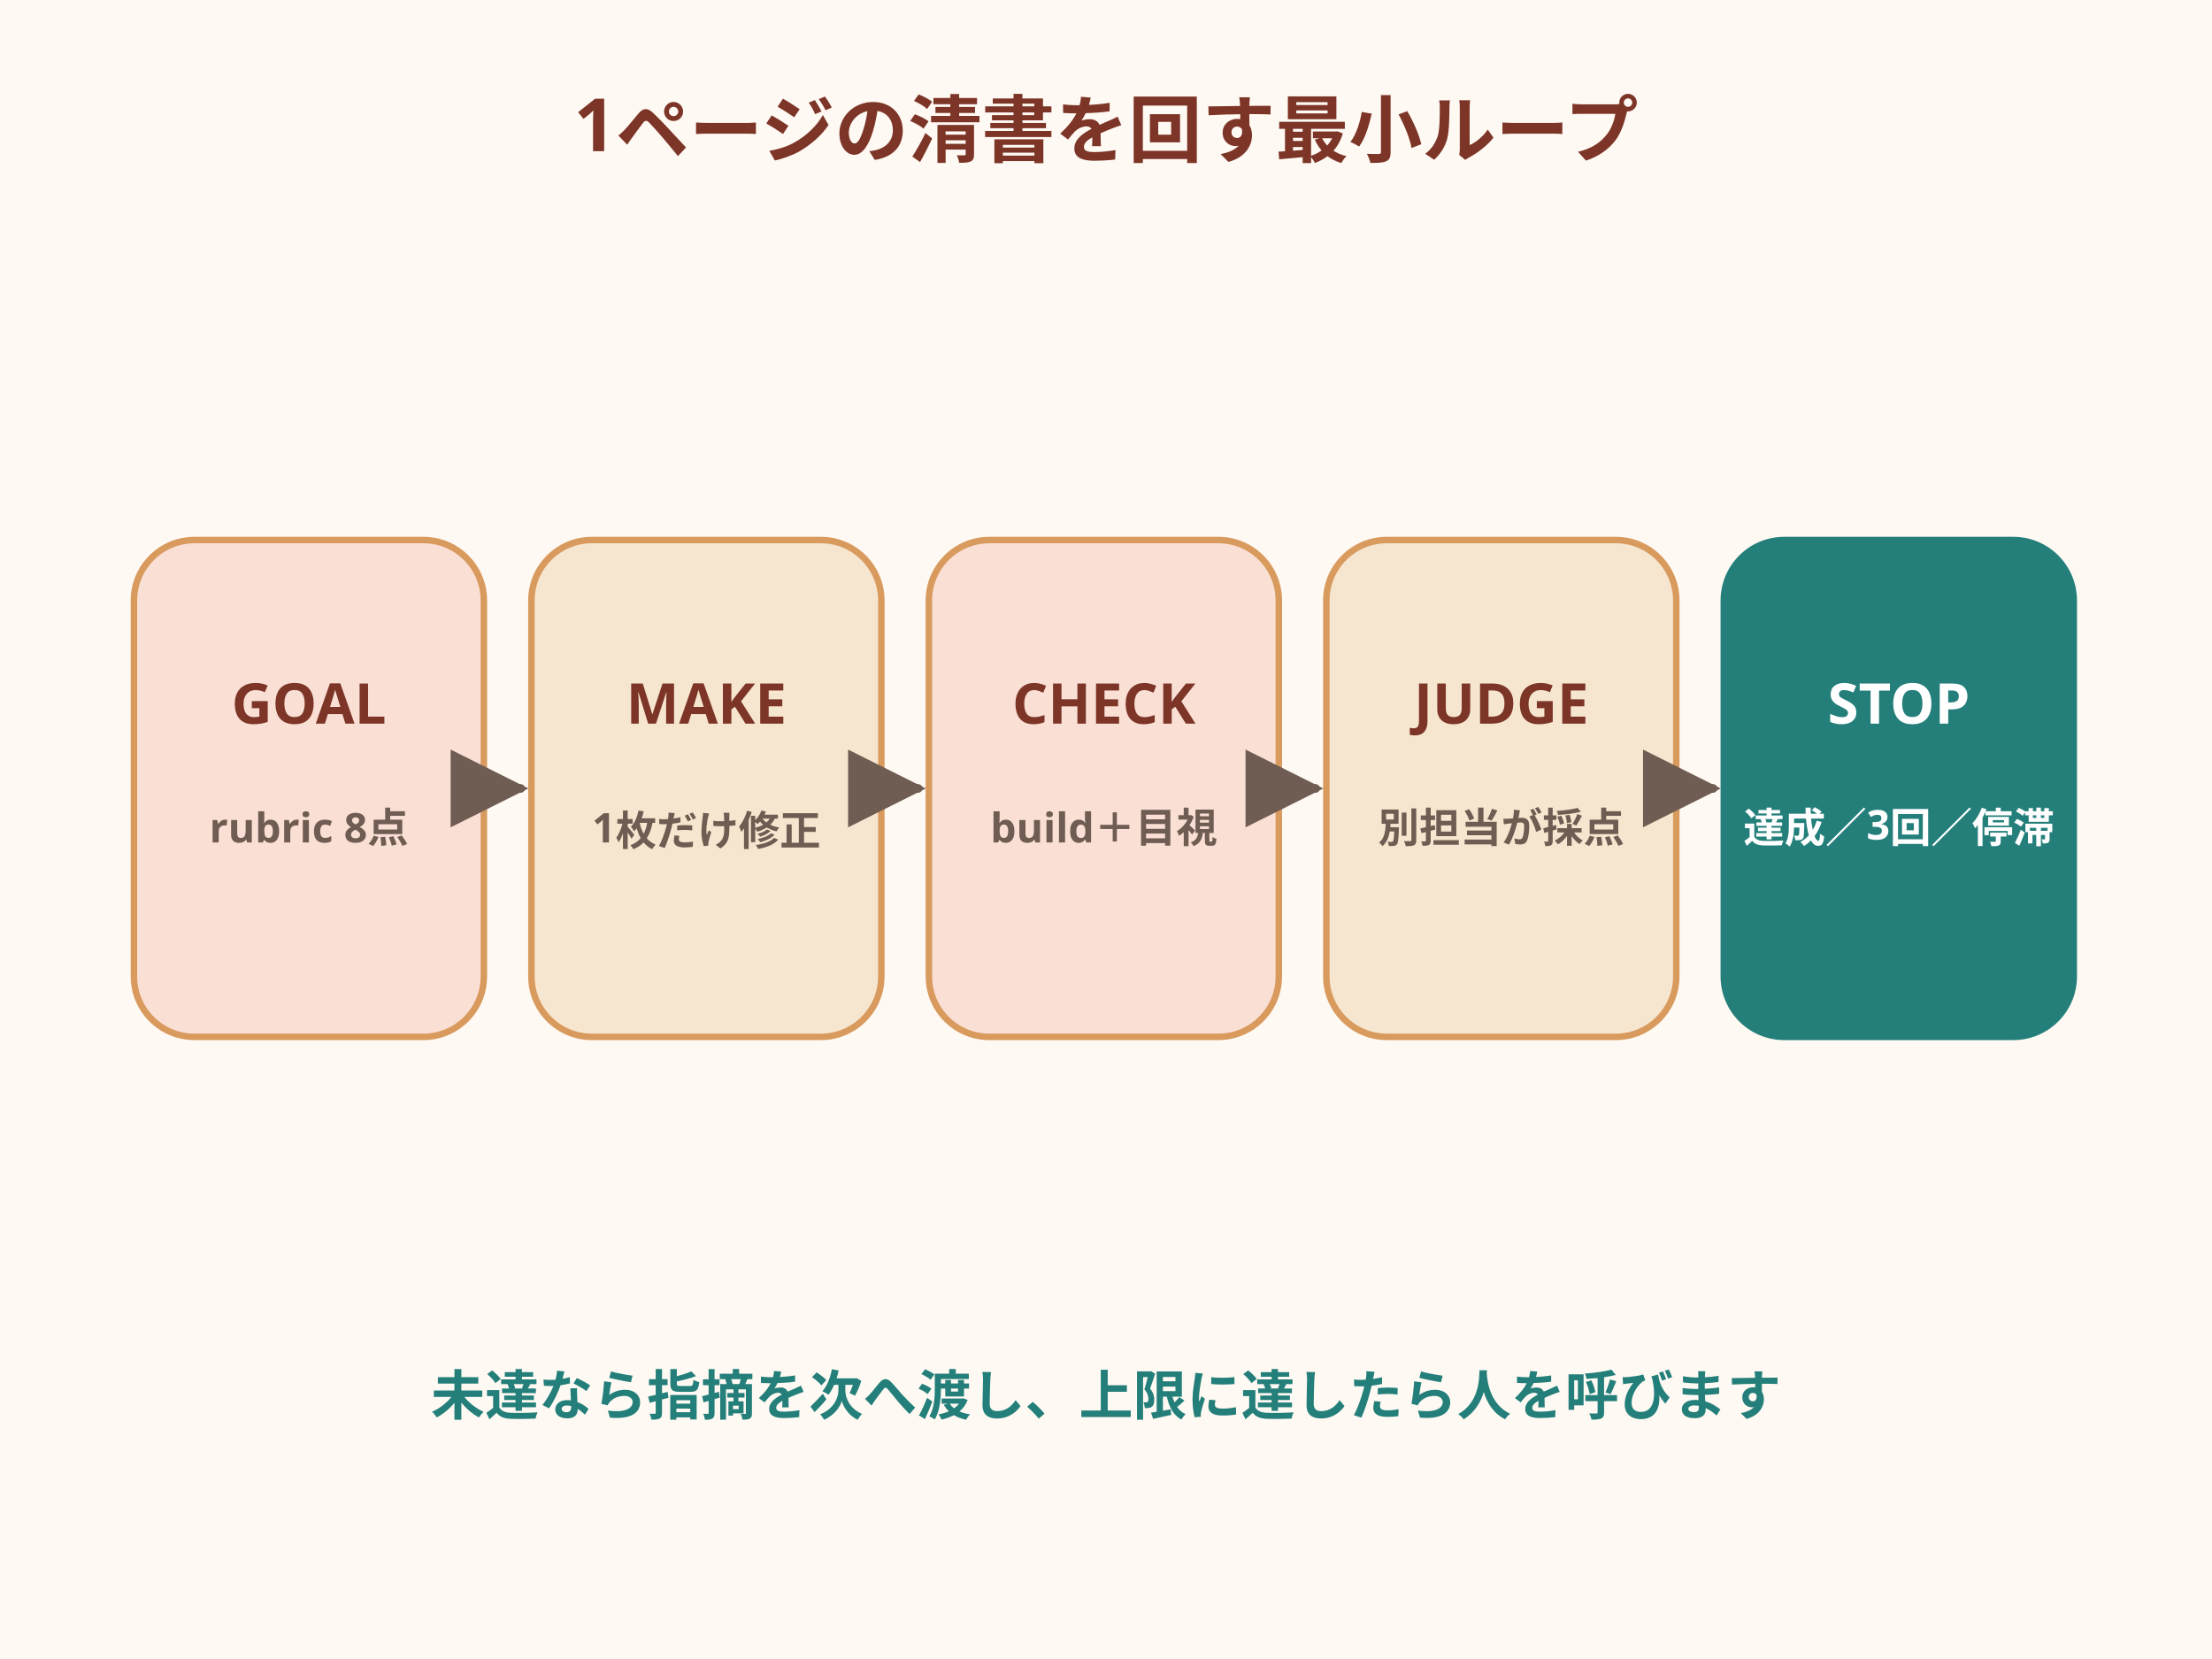
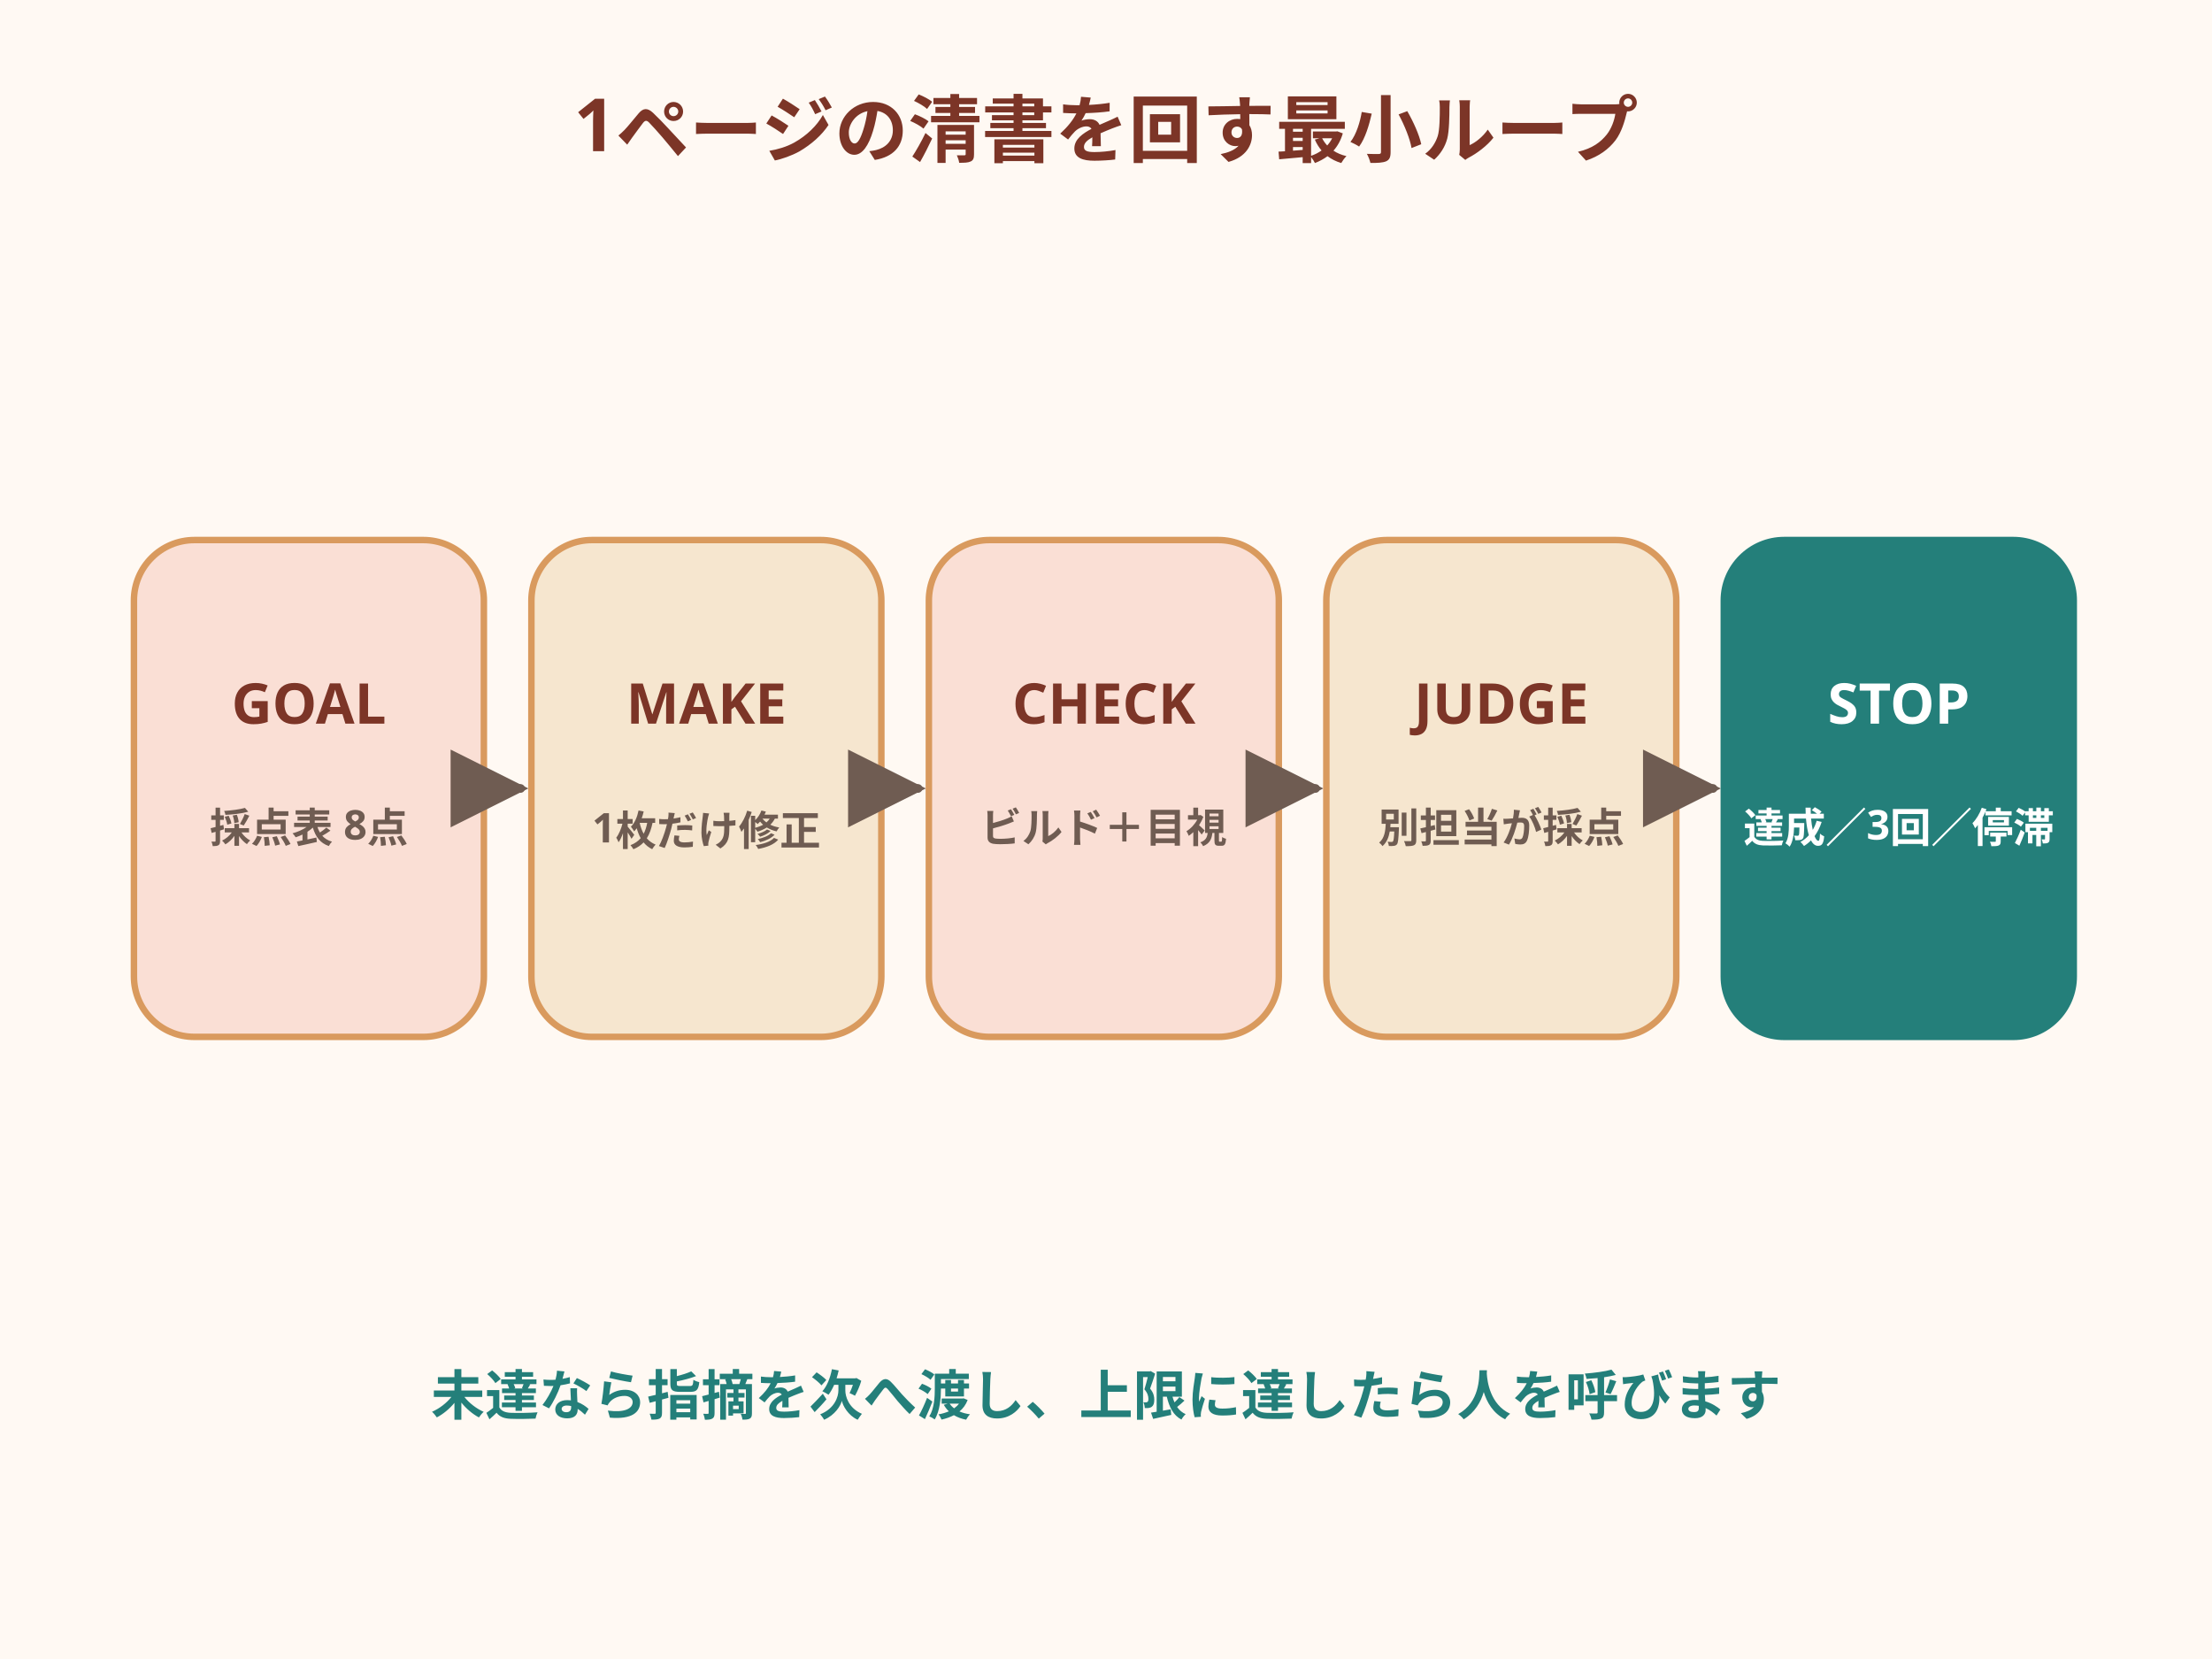
<svg xmlns="http://www.w3.org/2000/svg" width="1024" height="768" viewBox="0 0 1024 768">
  <defs>
    <marker id="arrow" viewBox="0 0 10 10" refX="9" refY="5" markerWidth="9" markerHeight="9" orient="auto-start-reverse">
      <path d="M 0 0 L 10 5 L 0 10 z" fill="context-stroke" />
    </marker>
  </defs>
  <rect width="1024" height="768" fill="#FFF9F3" />
  <text x="512" y="70" text-anchor="middle" font-family="Hiragino Sans, Yu Gothic, sans-serif" font-size="34" font-weight="800" fill="#7C3527">1ページの清書を回す最小ループ</text>
  <rect x="62" y="250" width="162" height="230" rx="28" fill="#FADFD5" stroke="#D99A5E" stroke-width="3" />
  <text x="143" y="335" text-anchor="middle" font-family="Hiragino Sans, Yu Gothic, sans-serif" font-size="26" font-weight="800" fill="#7C3527">GOAL</text>
-   <text x="143" y="390" text-anchor="middle" font-family="Hiragino Sans, Yu Gothic, sans-serif" font-size="19" font-weight="600" fill="#6F5C52">rubric 8点</text>
+   <text x="143" y="390" text-anchor="middle" font-family="Hiragino Sans, Yu Gothic, sans-serif" font-size="19" font-weight="600" fill="#6F5C52">採点表 8点</text>
  <line x1="229" y1="365" x2="241" y2="365" stroke="#6F5C52" stroke-width="4" stroke-linecap="round" marker-end="url(#arrow)" />
  <rect x="246" y="250" width="162" height="230" rx="28" fill="#F6E6CF" stroke="#D99A5E" stroke-width="3" />
  <text x="327" y="335" text-anchor="middle" font-family="Hiragino Sans, Yu Gothic, sans-serif" font-size="26" font-weight="800" fill="#7C3527">MAKE</text>
  <text x="327" y="390" text-anchor="middle" font-family="Hiragino Sans, Yu Gothic, sans-serif" font-size="19" font-weight="600" fill="#6F5C52">1枚だけ修正</text>
  <line x1="413" y1="365" x2="425" y2="365" stroke="#6F5C52" stroke-width="4" stroke-linecap="round" marker-end="url(#arrow)" />
  <rect x="430" y="250" width="162" height="230" rx="28" fill="#FADFD5" stroke="#D99A5E" stroke-width="3" />
  <text x="511" y="335" text-anchor="middle" font-family="Hiragino Sans, Yu Gothic, sans-serif" font-size="26" font-weight="800" fill="#7C3527">CHECK</text>
-   <text x="511" y="390" text-anchor="middle" font-family="Hiragino Sans, Yu Gothic, sans-serif" font-size="19" font-weight="600" fill="#6F5C52">build＋目視</text>
+   <text x="511" y="390" text-anchor="middle" font-family="Hiragino Sans, Yu Gothic, sans-serif" font-size="19" font-weight="600" fill="#6F5C52">ビルド＋目視</text>
  <line x1="597" y1="365" x2="609" y2="365" stroke="#6F5C52" stroke-width="4" stroke-linecap="round" marker-end="url(#arrow)" />
  <rect x="614" y="250" width="162" height="230" rx="28" fill="#F6E6CF" stroke="#D99A5E" stroke-width="3" />
  <text x="695" y="335" text-anchor="middle" font-family="Hiragino Sans, Yu Gothic, sans-serif" font-size="26" font-weight="800" fill="#7C3527">JUDGE</text>
  <text x="695" y="390" text-anchor="middle" font-family="Hiragino Sans, Yu Gothic, sans-serif" font-size="19" font-weight="600" fill="#6F5C52">別担当が採点</text>
  <line x1="781" y1="365" x2="793" y2="365" stroke="#6F5C52" stroke-width="4" stroke-linecap="round" marker-end="url(#arrow)" />
  <rect x="798" y="250" width="162" height="230" rx="28" fill="#247F7A" stroke="#247F7A" stroke-width="3" />
  <text x="879" y="335" text-anchor="middle" font-family="Hiragino Sans, Yu Gothic, sans-serif" font-size="26" font-weight="800" fill="#FFFFFF">STOP</text>
  <text x="879" y="390" text-anchor="middle" font-family="Hiragino Sans, Yu Gothic, sans-serif" font-size="19" font-weight="600" fill="#FFFFFF">達成／3回／停滞</text>
  <text x="512" y="655" text-anchor="middle" font-family="Hiragino Sans, Yu Gothic, sans-serif" font-size="25" font-weight="800" fill="#247F7A">未達なら指摘を次へ渡し、上限に達したら人を呼びます</text>
</svg>
